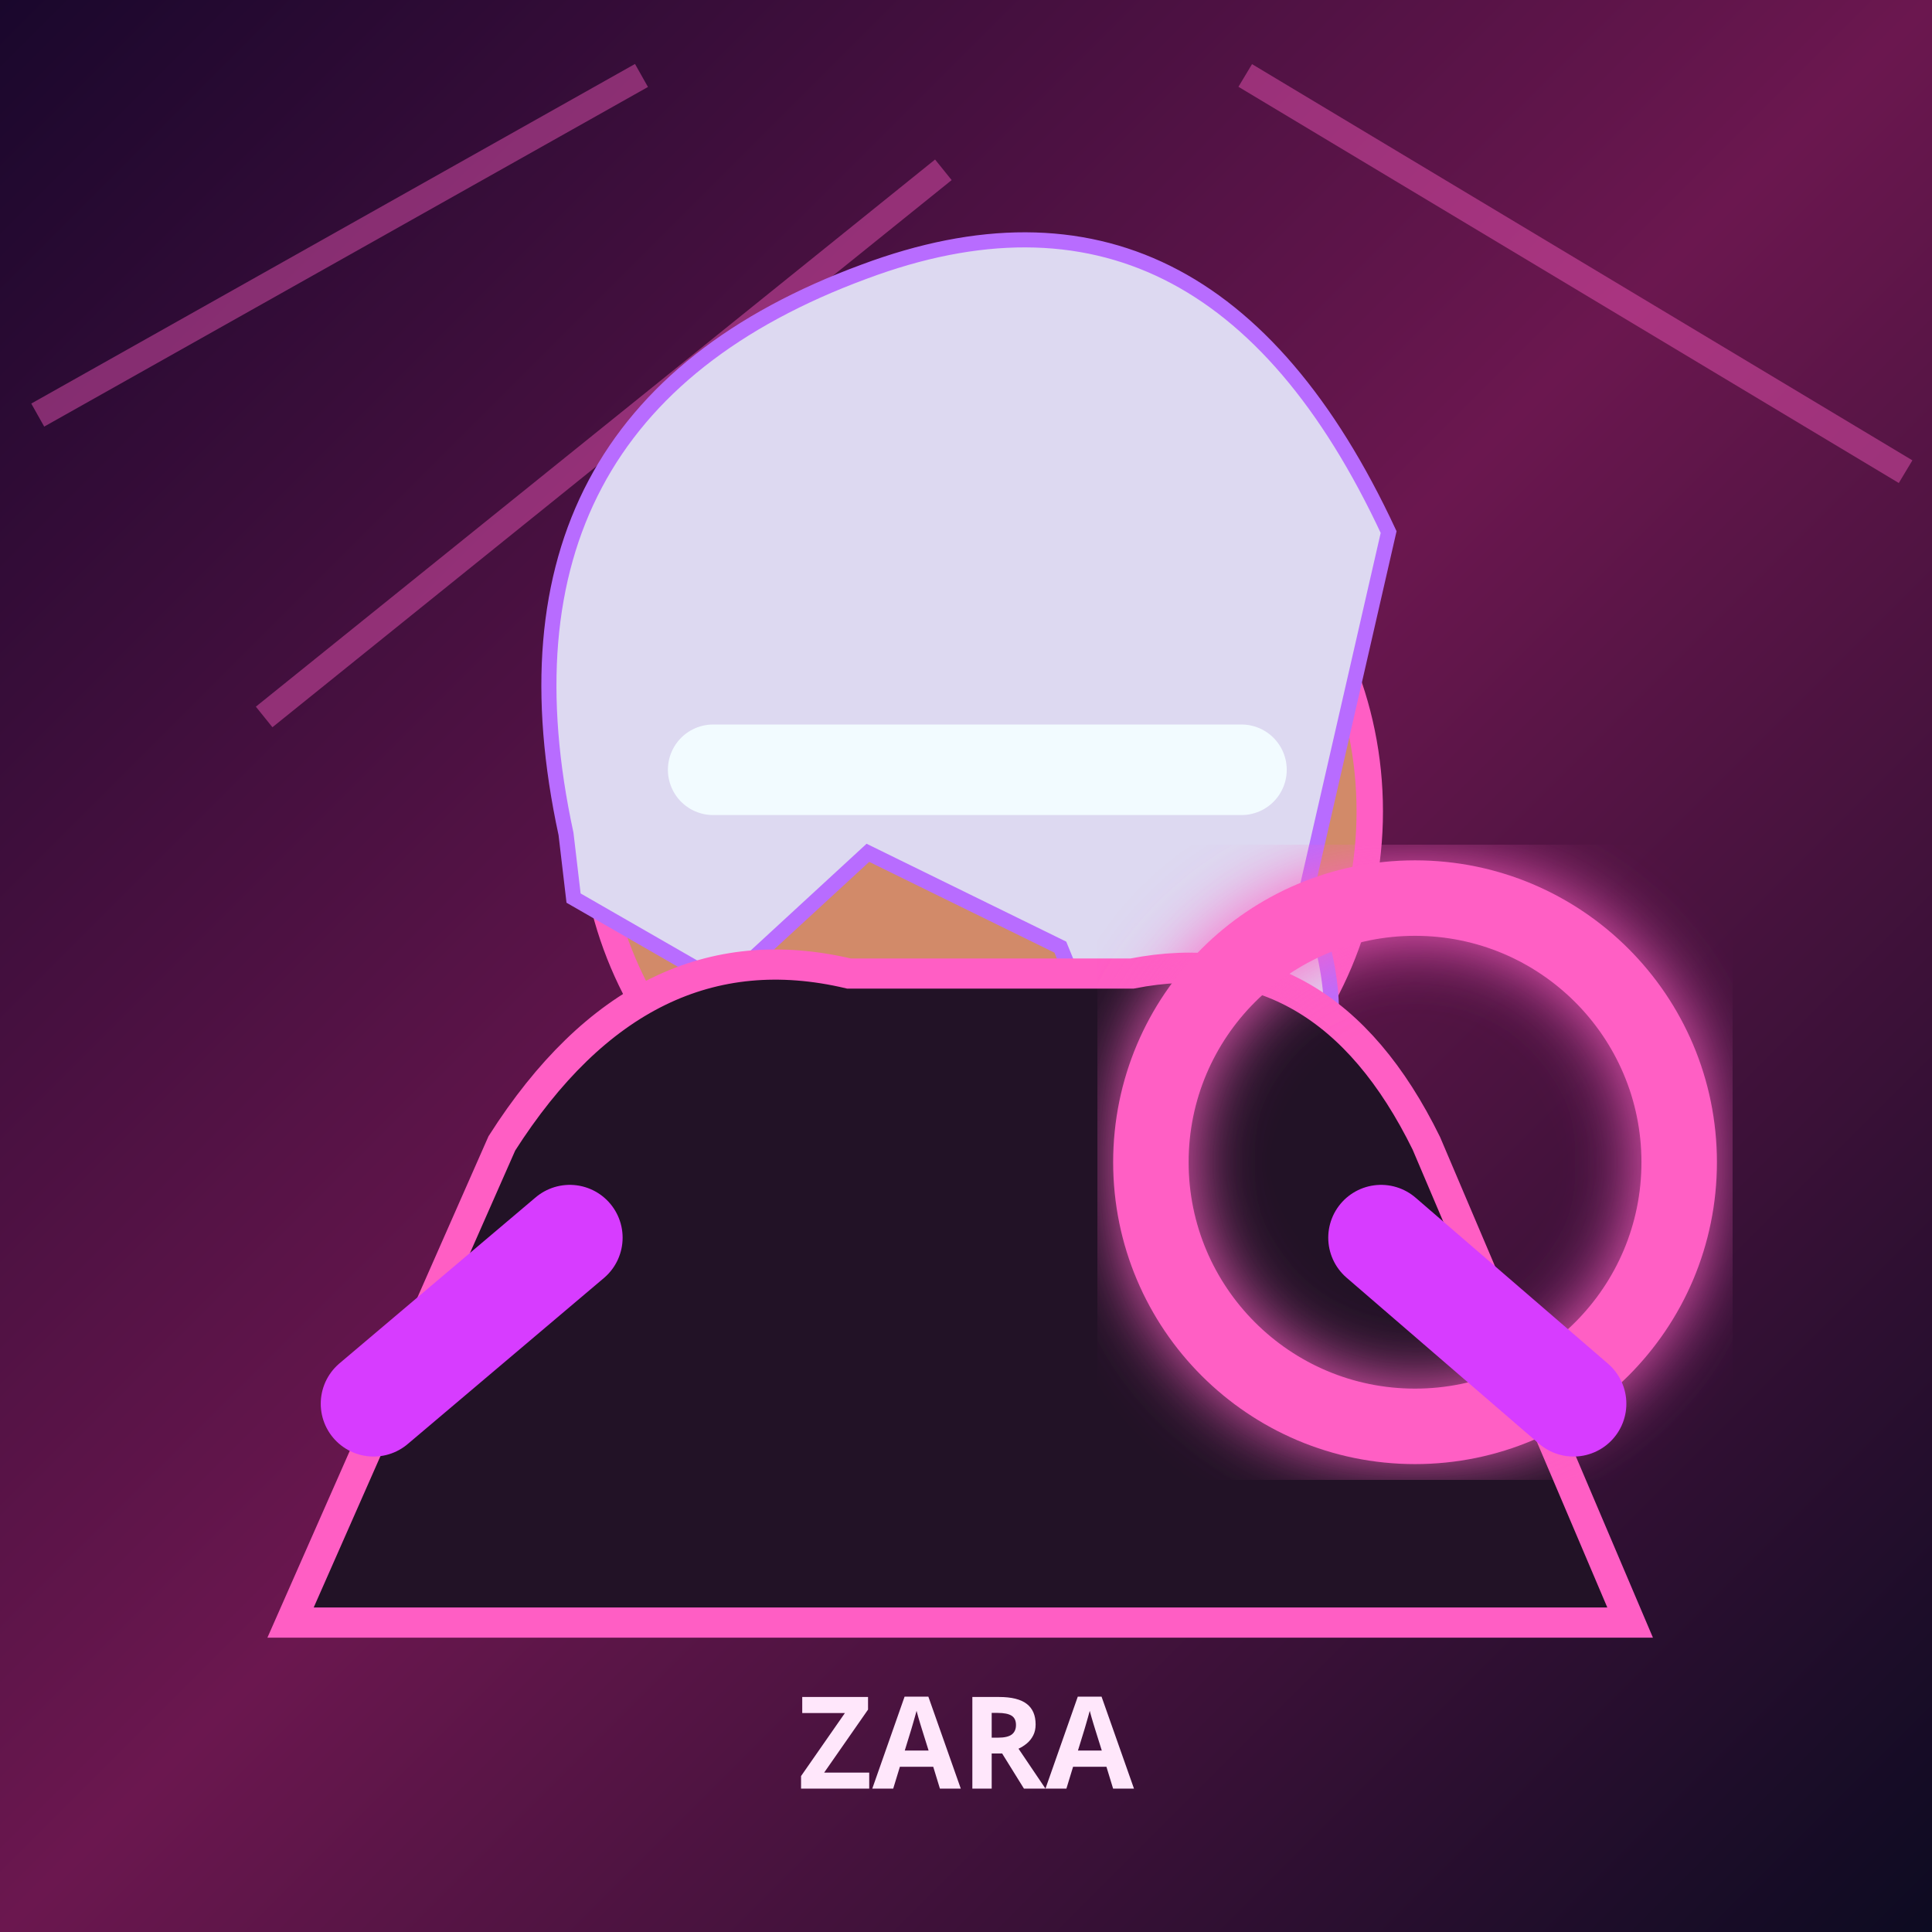
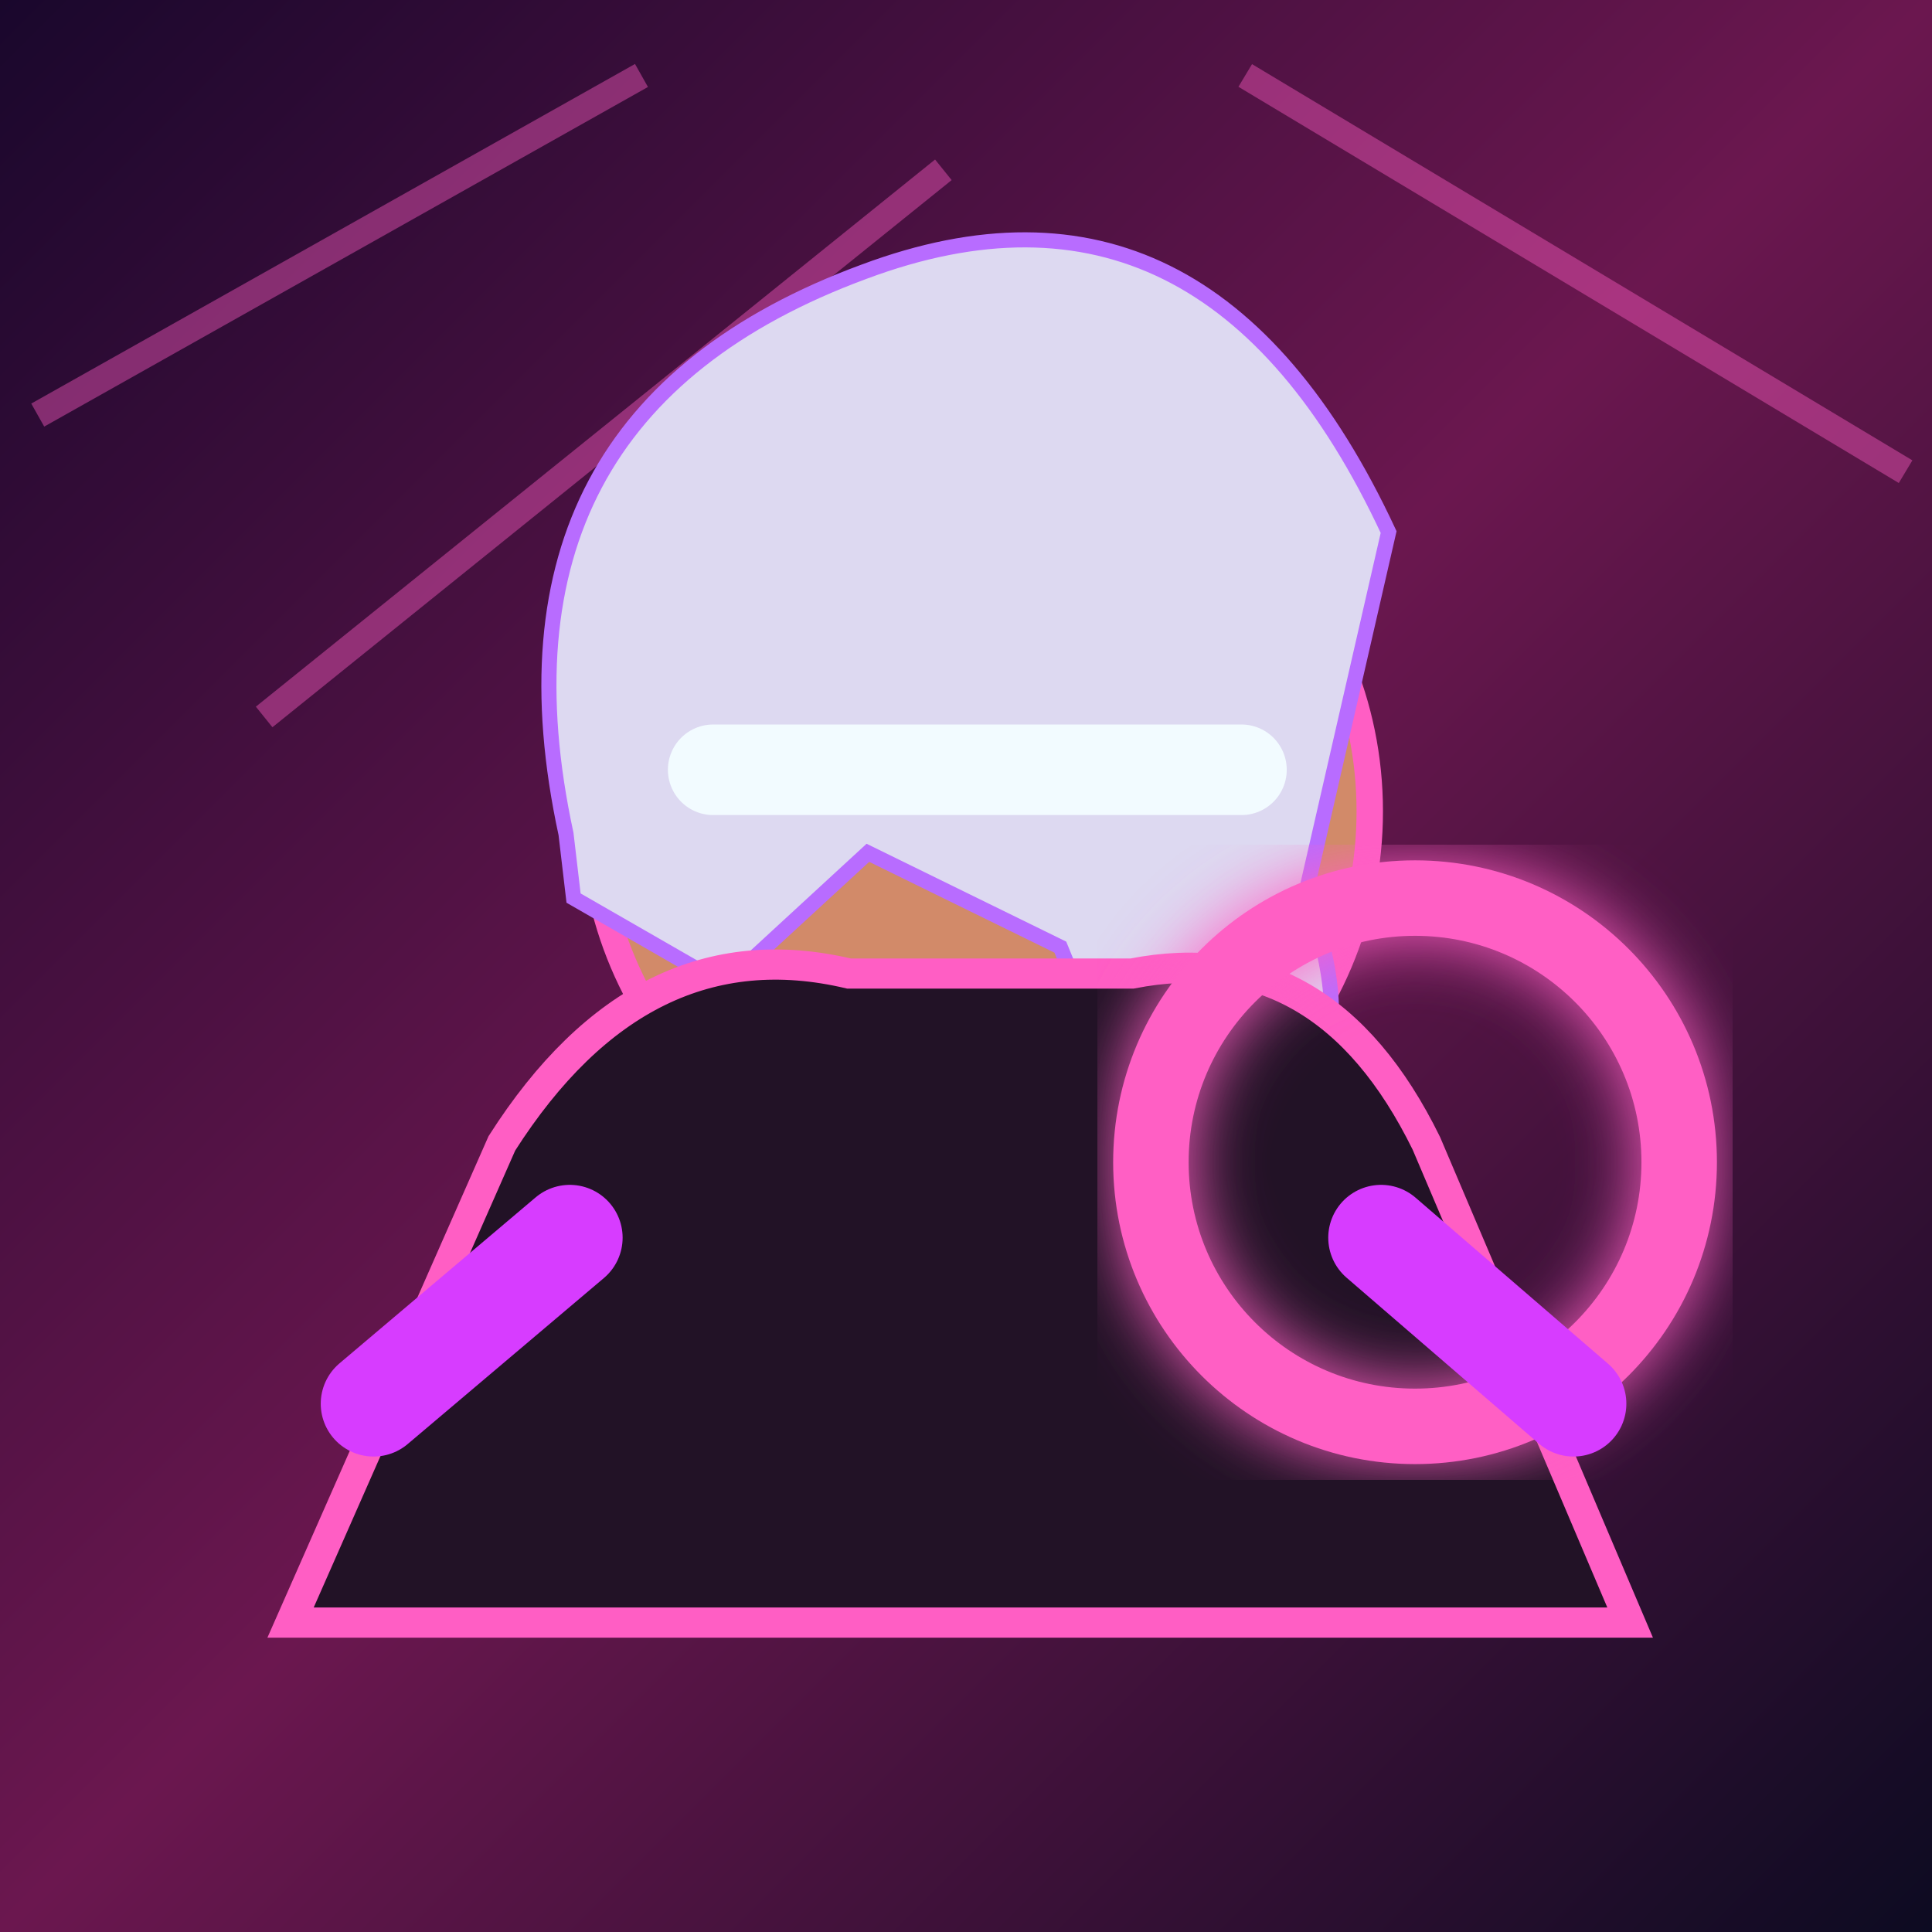
<svg xmlns="http://www.w3.org/2000/svg" viewBox="0 0 512 512">
  <defs>
    <linearGradient id="g" x1="0" y1="0" x2="1" y2="1">
      <stop stop-color="#19072c" />
      <stop offset=".5" stop-color="#6b174f" />
      <stop offset="1" stop-color="#0c0b21" />
    </linearGradient>
    <filter id="gl">
      <feGaussianBlur stdDeviation="9" result="b" />
      <feMerge>
        <feMergeNode in="b" />
        <feMergeNode in="SourceGraphic" />
      </feMerge>
    </filter>
  </defs>
  <rect width="512" height="512" fill="url(#g)" />
  <path d="M10 110L170 20M70 190L250 45M330 20L505 125" stroke="#ff5ec4" stroke-width="7" opacity=".42" />
  <circle cx="260" cy="215" r="103" fill="#d28a69" stroke="#ff5ec4" stroke-width="7" />
  <path d="M150 221Q126 110 229 72Q320 38 368 141L346 237Q370 297 310 322L281 251L230 226L192 261L152 238Z" fill="#ddd9f1" stroke="#b86cff" stroke-width="4" />
  <path d="M189 204L329 204" stroke="#f2fbff" stroke-width="24" stroke-linecap="round" />
  <path d="M133 303Q170 245 225 258L300 258Q351 248 378 303L432 430H77Z" fill="#221226" stroke="#ff5ec4" stroke-width="8" />
  <circle cx="375" cy="308" r="70" fill="none" stroke="#ff5ec4" stroke-width="20" filter="url(#gl)" />
  <path d="M151 328L99 372M366 328L417 372" stroke="#d73cff" stroke-width="28" stroke-linecap="round" />
-   <text x="256" y="474" text-anchor="middle" fill="#ffe7fb" font-family="sans-serif" font-size="34" font-weight="700">ZARA</text>
</svg>
